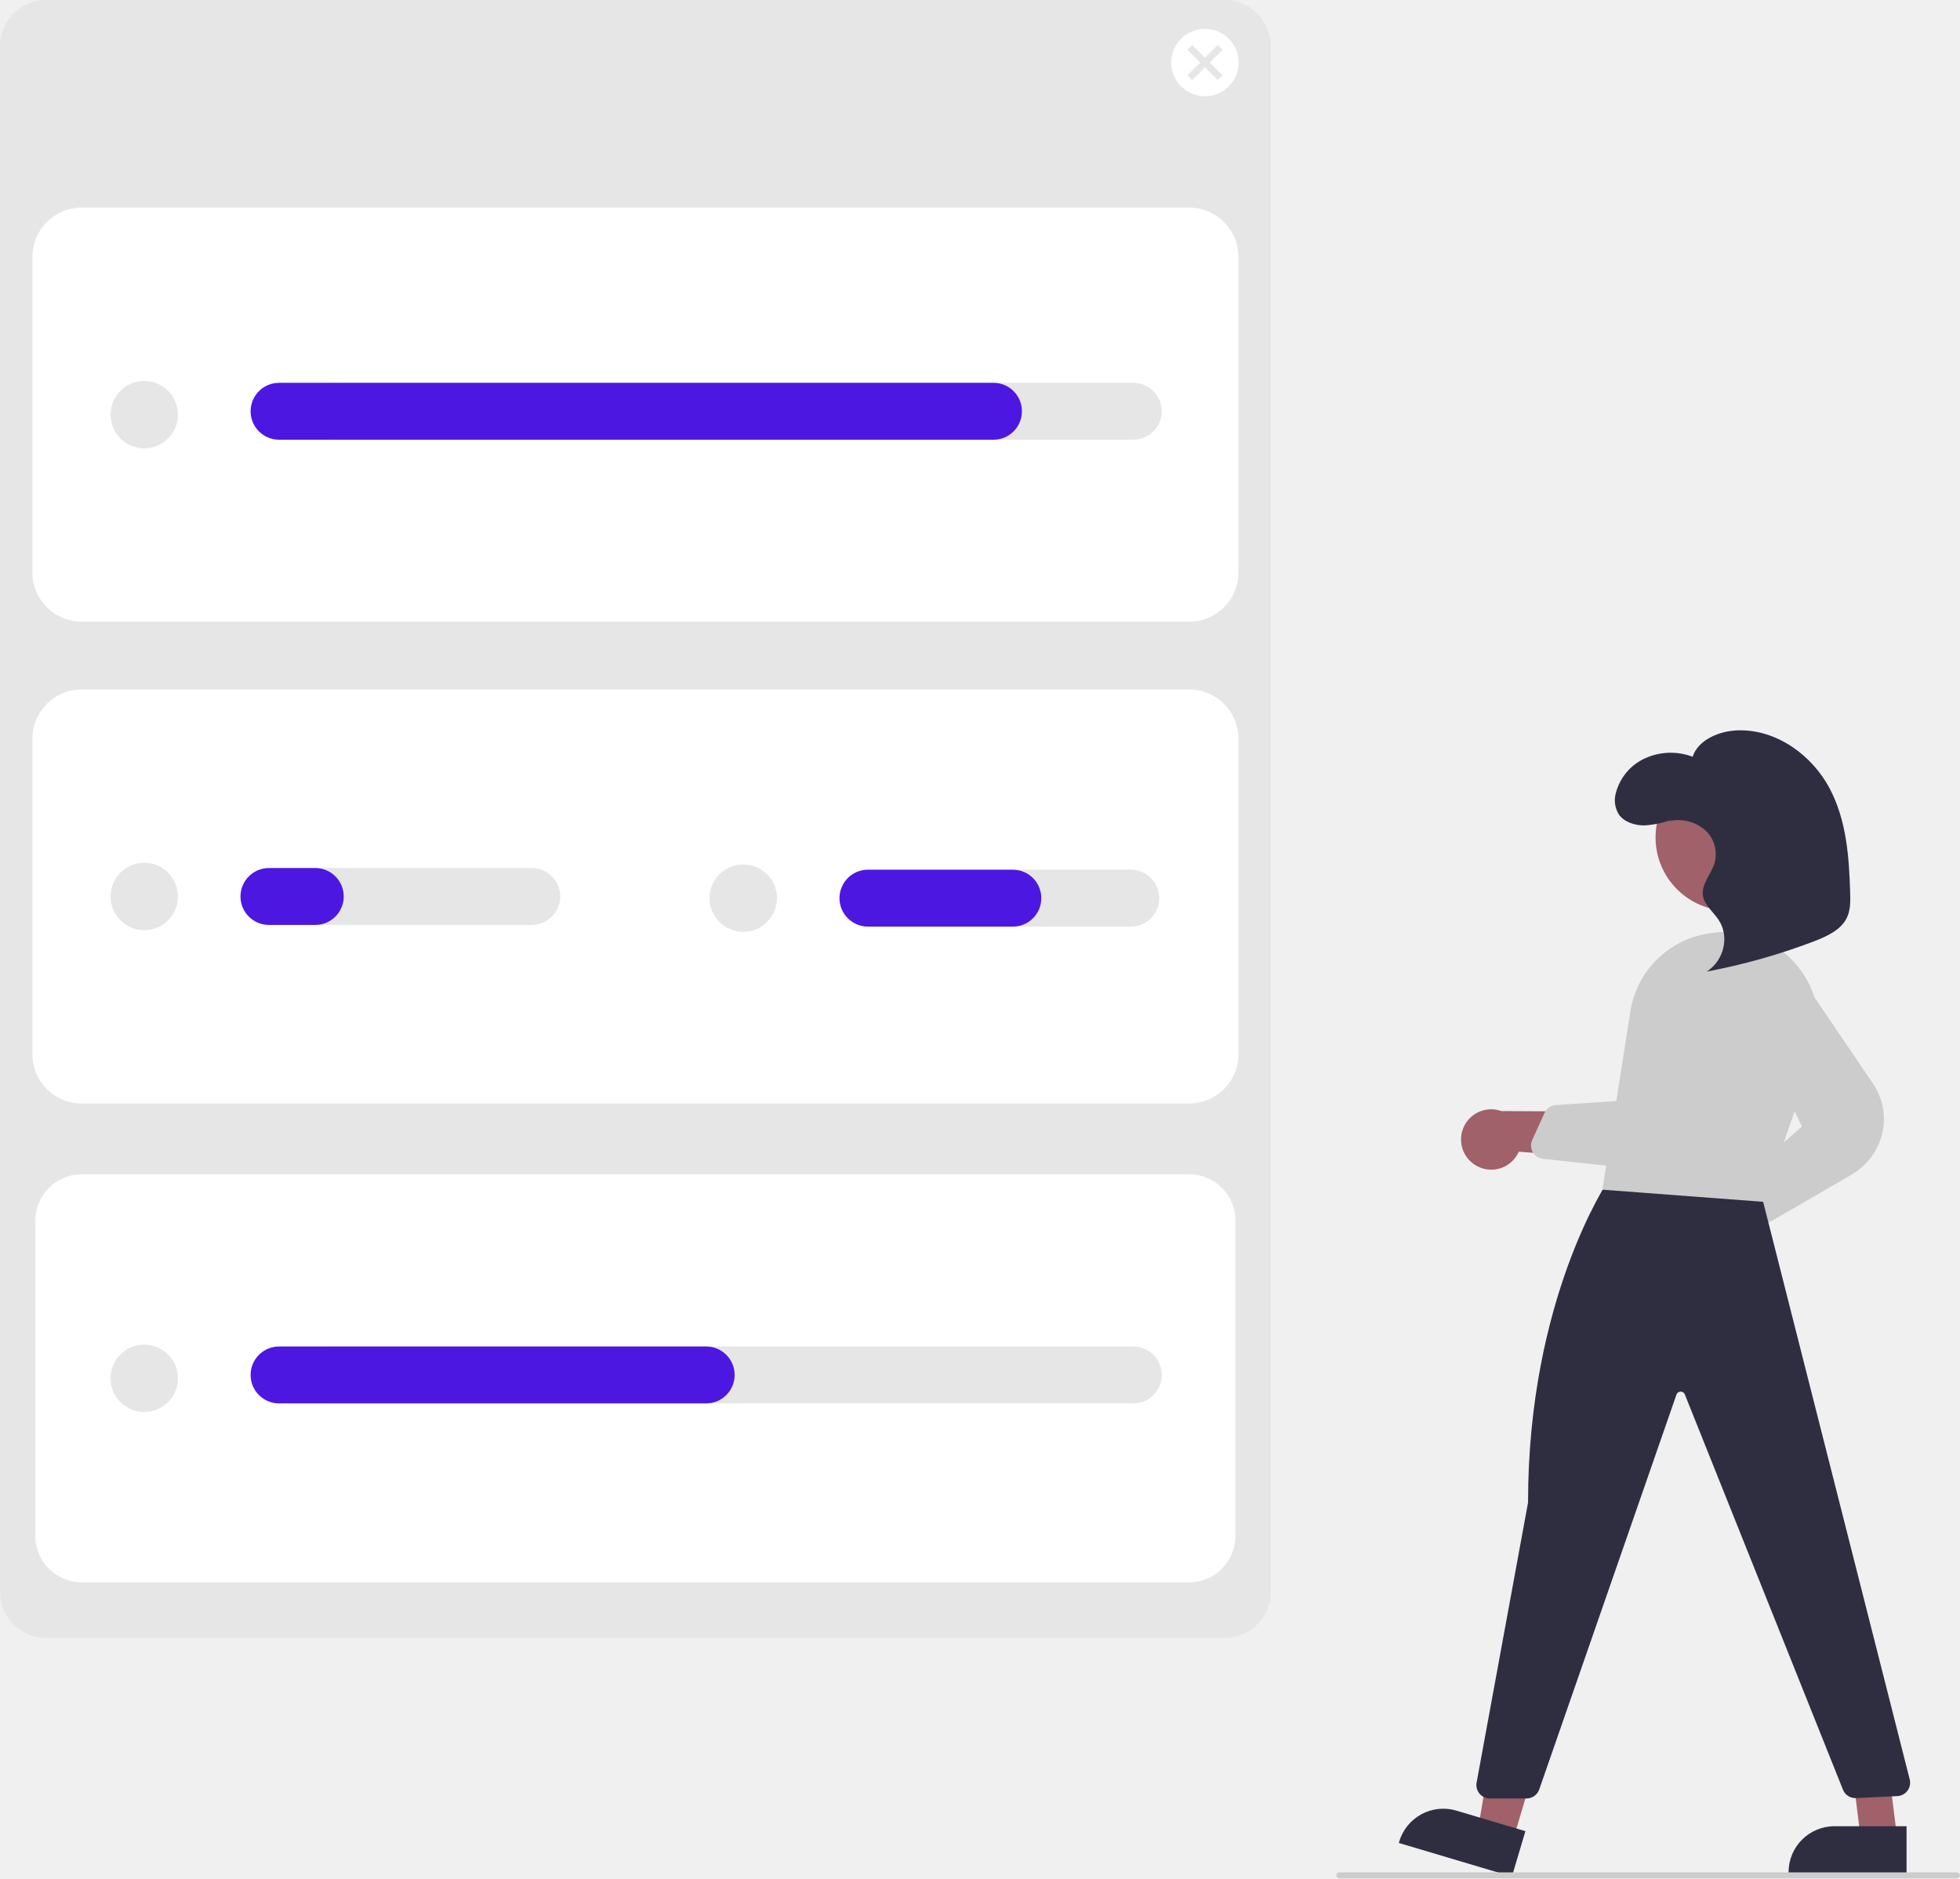
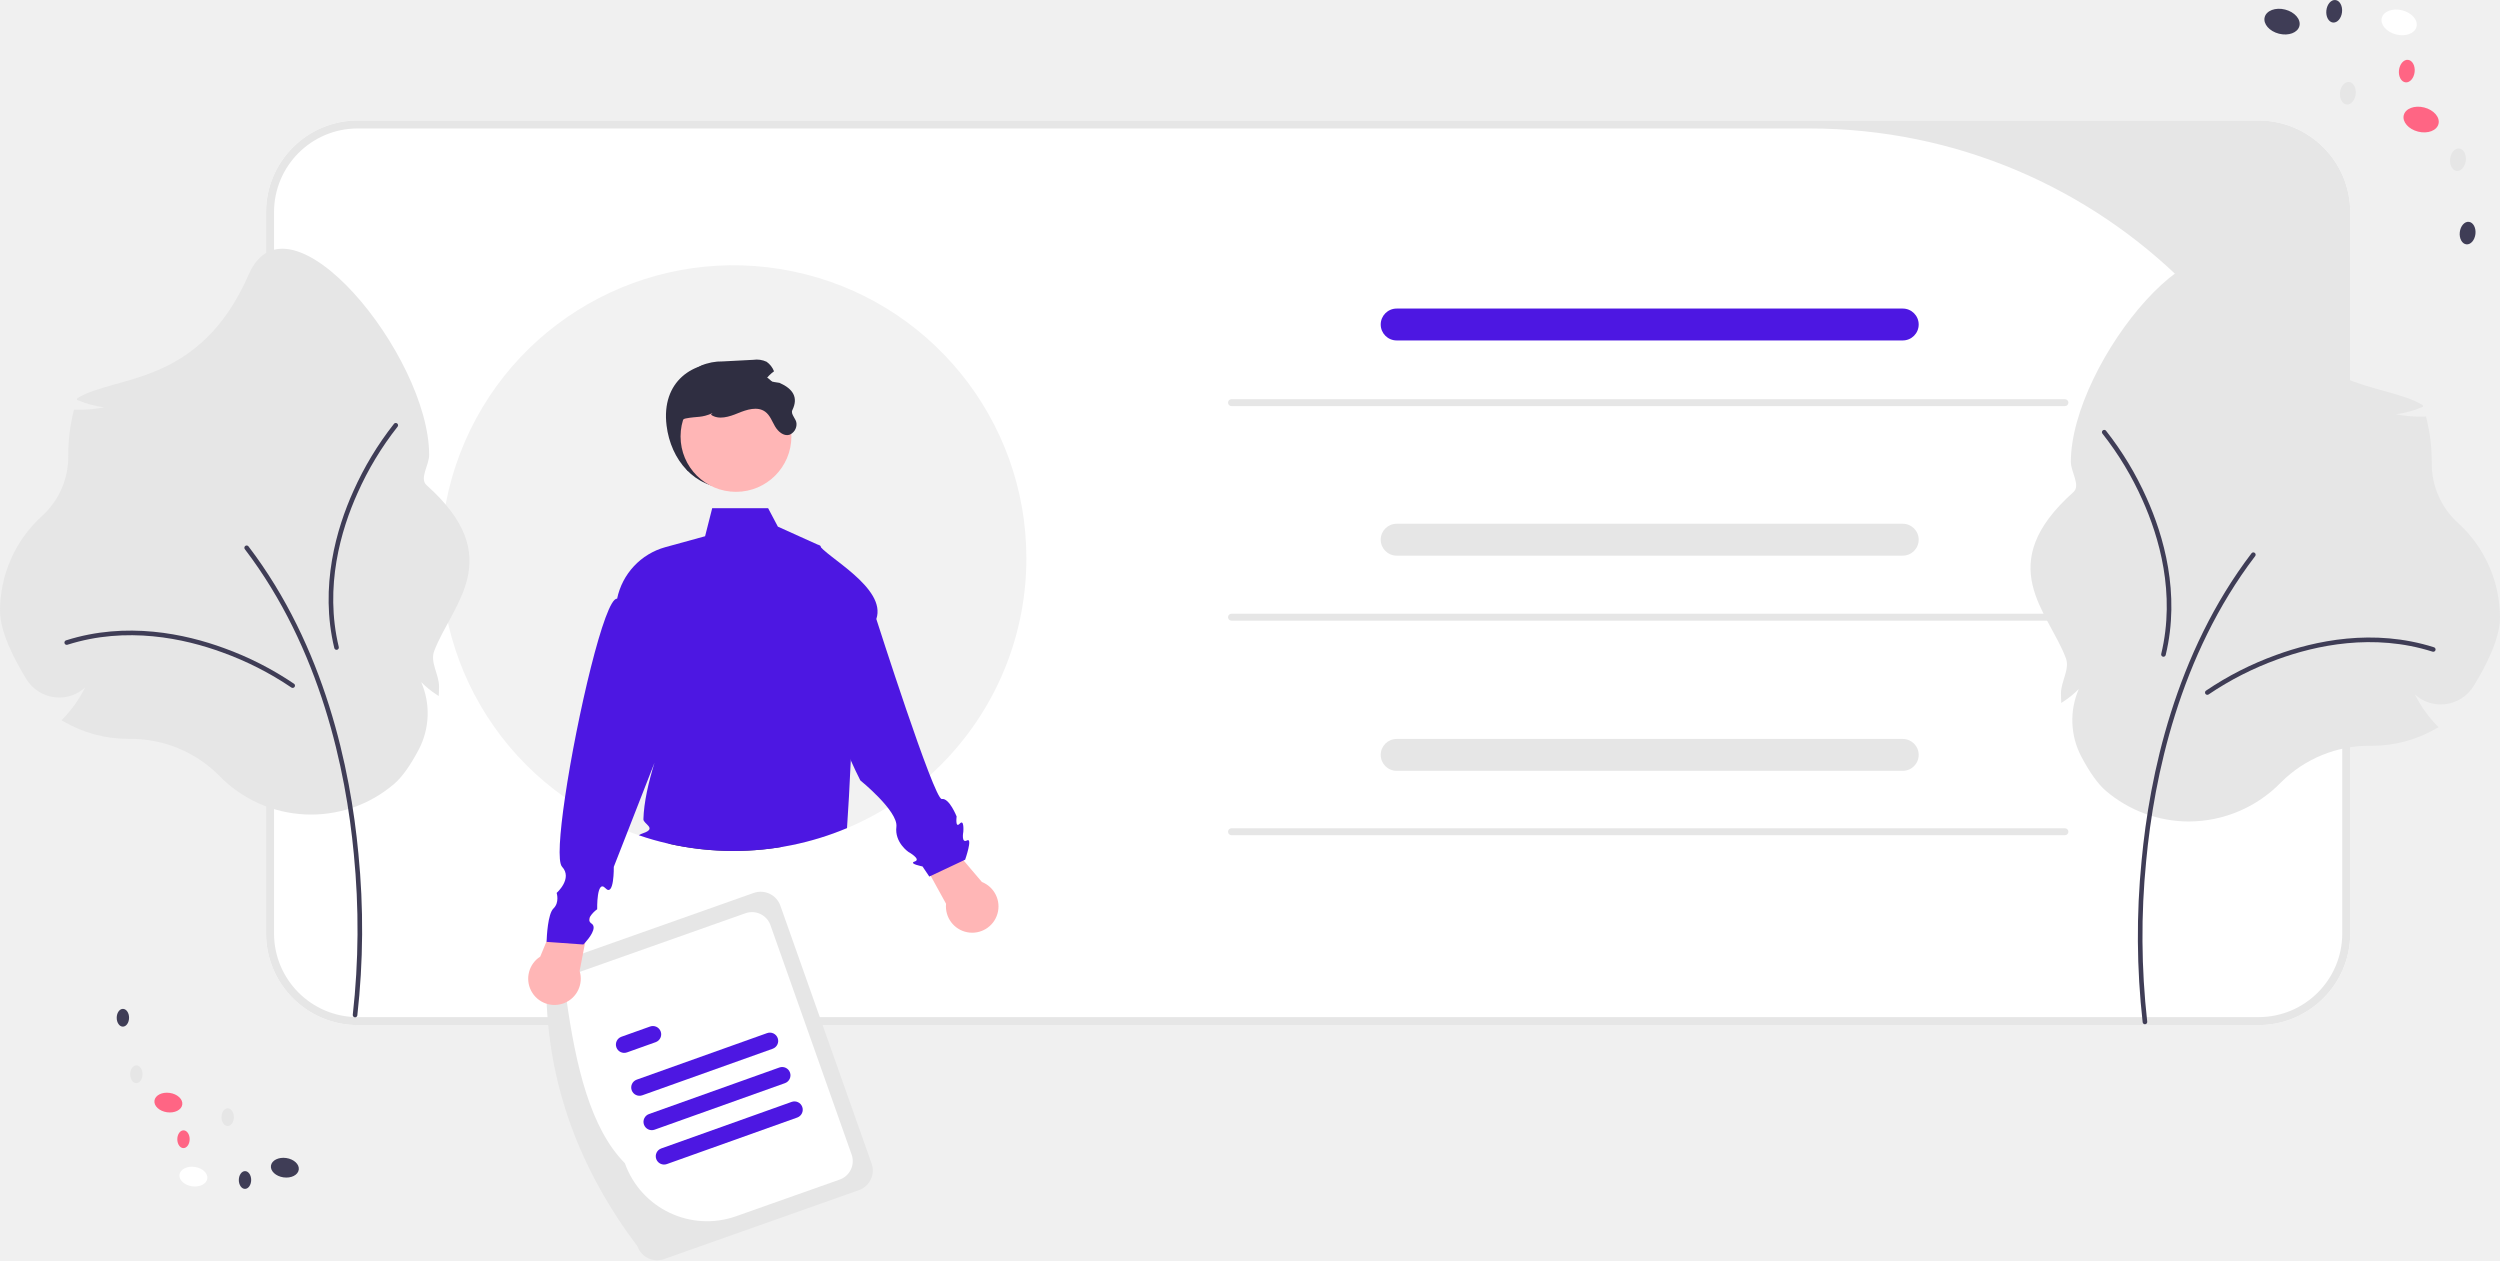
- <svg xmlns="http://www.w3.org/2000/svg" data-name="Layer 1" width="656.816" height="629.537" viewBox="0 0 656.816 629.537">
-   <path d="M287.092,135.231a15.517,15.517,0,0,0-15.5,15.5V668.698a15.517,15.517,0,0,0,15.5,15.5H681.965a15.518,15.518,0,0,0,15.5-15.5V150.731a15.518,15.518,0,0,0-15.5-15.5Z" transform="translate(-271.592 -135.2314)" fill="#e6e6e6" />
-   <path d="M670.108,343.586H298.95a16.519,16.519,0,0,1-16.5-16.5V221.313a16.519,16.519,0,0,1,16.5-16.5H670.108a16.518,16.518,0,0,1,16.5,16.5V327.086A16.518,16.518,0,0,1,670.108,343.586Z" transform="translate(-271.592 -135.2314)" fill="#fff" />
-   <path d="M670.108,505.076H298.95a16.519,16.519,0,0,1-16.5-16.5V382.801a16.519,16.519,0,0,1,16.5-16.5H670.108a16.518,16.518,0,0,1,16.5,16.5V488.576A16.518,16.518,0,0,1,670.108,505.076Z" transform="translate(-271.592 -135.2314)" fill="#fff" />
-   <path d="M298.95,528.791a15.517,15.517,0,0,0-15.5,15.5V650.064a15.517,15.517,0,0,0,15.5,15.5H670.108a15.517,15.517,0,0,0,15.5-15.5V544.291a15.517,15.517,0,0,0-15.5-15.5Z" transform="translate(-271.592 -135.2314)" fill="#fff" />
-   <circle cx="403.788" cy="20.957" r="11.293" fill="#fff" />
-   <circle cx="48.342" cy="300.457" r="11.293" fill="#e6e6e6" />
-   <path d="M449.803,445.223h-88.085a9.534,9.534,0,1,1,0-19.068h88.085a9.534,9.534,0,1,1,0,19.068Z" transform="translate(-271.592 -135.2314)" fill="#e6e6e6" />
-   <circle cx="249.074" cy="301.022" r="11.293" fill="#e6e6e6" />
-   <path d="M650.535,445.788h-88.085a9.534,9.534,0,0,1,0-19.069h88.085a9.534,9.534,0,1,1,0,19.069Z" transform="translate(-271.592 -135.2314)" fill="#e6e6e6" />
-   <polygon points="409.668 16.673 408.071 15.076 403.788 19.36 399.504 15.076 397.907 16.673 402.191 20.957 397.907 25.24 399.504 26.837 403.788 22.553 408.071 26.837 409.668 25.24 405.385 20.957 409.668 16.673" fill="#e6e6e6" />
-   <circle cx="48.342" cy="138.968" r="11.293" fill="#e6e6e6" />
-   <path d="M651.382,282.604H382.61a9.534,9.534,0,0,1,0-19.069H651.382a9.534,9.534,0,0,1,0,19.069Z" transform="translate(-271.592 -135.2314)" fill="#e6e6e6" />
-   <path d="M604.516,282.604H365.106a9.534,9.534,0,0,1,0-19.069H604.516a9.534,9.534,0,0,1,0,19.069Z" transform="translate(-271.592 -135.2314)" fill="#4d17e2" />
-   <circle cx="48.342" cy="461.946" r="11.293" fill="#e6e6e6" />
-   <path d="M651.382,605.583H382.61a9.534,9.534,0,1,1,0-19.068H651.382a9.534,9.534,0,0,1,0,19.068Z" transform="translate(-271.592 -135.2314)" fill="#e6e6e6" />
-   <path d="M508.244,605.583H365.106a9.534,9.534,0,1,1,0-19.068H508.244a9.534,9.534,0,0,1,0,19.068Z" transform="translate(-271.592 -135.2314)" fill="#4d17e2" />
-   <path d="M377.246,445.223H361.718a9.534,9.534,0,1,1,0-19.068h15.528a9.534,9.534,0,1,1,0,19.068Z" transform="translate(-271.592 -135.2314)" fill="#4d17e2" />
-   <path d="M611.01,445.788H562.45a9.534,9.534,0,0,1,0-19.069h48.56a9.534,9.534,0,0,1,0,19.069Z" transform="translate(-271.592 -135.2314)" fill="#4d17e2" />
-   <path d="M849.371,560.048a10.056,10.056,0,0,0,8.667-12.753l29.274-20.494-17.265-6.837L844.894,540.474a10.11,10.11,0,0,0,4.477,19.574Z" transform="translate(-271.592 -135.2314)" fill="#a0616a" />
-   <path d="M863.016,545.082a4.509,4.509,0,0,1-1.827-.391,4.453,4.453,0,0,1-2.578-3.168l-1.965-9.127a4.506,4.506,0,0,1,1.425-4.325l17.36-15.286-17.137-35.905a10.969,10.969,0,0,1,18.979-10.881l21.946,32.371a21.139,21.139,0,0,1,3.196,16.486A22.056,22.056,0,0,1,891.779,529.094L865.268,544.47A4.477,4.477,0,0,1,863.016,545.082Z" transform="translate(-271.592 -135.2314)" fill="#ccc" />
-   <path d="M765.752,525.567A10.056,10.056,0,0,0,780.549,521.232l35.626,2.79-8.982-16.253-32.454-.157a10.11,10.11,0,0,0-8.988,17.956Z" transform="translate(-271.592 -135.2314)" fill="#a0616a" />
-   <circle cx="579.356" cy="280.671" r="24.561" fill="#a0616a" />
-   <polygon points="507.039 616.668 495.289 613.172 503.182 566.184 520.525 571.345 507.039 616.668" fill="#a0616a" />
-   <path d="M778.239,764.182,740.35,752.909l.143-.479a15.386,15.386,0,0,1,19.135-10.36l.001 0L782.77,748.955Z" transform="translate(-271.592 -135.2314)" fill="#2f2e41" />
-   <polygon points="635.778 616.067 623.518 616.066 617.686 568.778 629.78 568.779 635.778 616.067" fill="#a0616a" />
-   <path d="M910.496,763.182l-39.531-.001v-.5a15.386,15.386,0,0,1,15.386-15.386h.001l24.144.001Z" transform="translate(-271.592 -135.2314)" fill="#2f2e41" />
-   <path d="M783.152,737.997H770.842a4.501,4.501,0,0,1-4.426-5.313l17.241-93.866c-.017-68.387,26.89-107.997,27.161-108.39l.328-.474,50.287,4.104,50.123,197.544a4.5,4.5,0,0,1-4.143,5.602l-13.831.671a4.479,4.479,0,0,1-4.396-2.823l-52.989-132.468a1.433,1.433,0,0,0-1.427-.942,1.47,1.47,0,0,0-1.382,1.007L787.403,734.975A4.504,4.504,0,0,1,783.152,737.997Z" transform="translate(-271.592 -135.2314)" fill="#2f2e41" />
-   <path d="M862.487,538.025l-.384-.028-53.541-4.041,9.391-59.729A31.273,31.273,0,0,1,844.676,448.011h0q.617-.086,1.242-.169A30.901,30.901,0,0,1,874.004,459.082a31.29,31.29,0,0,1,5.354,30.169Z" transform="translate(-271.592 -135.2314)" fill="#ccc" />
-   <path d="M835.252,522.427a21.174,21.174,0,0,1-15.596,4.535l-30.987-3.336a4.5,4.5,0,0,1-3.614-6.34l4.132-9.071a4.496,4.496,0,0,1,3.794-2.625l22.585-1.514,7.415-39.082a10.983,10.983,0,0,1,10.778-8.925,10.859,10.859,0,0,1,8.17,3.65,11.322,11.322,0,0,1,2.779,8.06l-1.436,38.747a21.137,21.137,0,0,1-7.364,15.354Q835.584,522.162,835.252,522.427Z" transform="translate(-271.592 -135.2314)" fill="#ccc" />
-   <path d="M832.271,409.769a32.002,32.002,0,0,1-9.554,2.102c-3.293.041-6.793-1.099-8.595-3.607a8.986,8.986,0,0,1-.989-7.439,17.671,17.671,0,0,1,9.752-11.457,20.761,20.761,0,0,1,15.918-.512c1.848-5.618,8.808-8.675,15.25-8.848,13.16-.353,24.926,8.62,30.644,19.41s6.553,23.123,6.908,35.097c.087,2.92.123,5.965-1.26,8.602-2.06,3.926-6.741,6.04-11.152,7.716a209.369,209.369,0,0,1-35.667,10.026c5.84-3.732,7.692-11.766,3.993-17.319-1.81-2.717-4.781-4.979-5.262-8.125-.577-3.773,2.643-7.072,3.833-10.724a10.898,10.898,0,0,0-3.109-11.25,13.666,13.666,0,0,0-12.338-2.926" transform="translate(-271.592 -135.2314)" fill="#2f2e41" />
-   <path d="M927.408,764.769h-207a1,1,0,0,1,0-2h207a1,1,0,0,1,0,2Z" transform="translate(-271.592 -135.2314)" fill="#ccc" />
+ <svg xmlns="http://www.w3.org/2000/svg" data-name="Layer 1" width="722.452" height="364.196" viewBox="0 0 722.452 364.196">
+   <path d="M891.457,564.133H342.148a26.516,26.516,0,0,1-26.487-26.487V329.208a26.517,26.517,0,0,1,26.487-26.487h549.309a26.517,26.517,0,0,1,26.487,26.487V537.646A26.516,26.516,0,0,1,891.457,564.133Z" transform="translate(-238.774 -267.9018)" fill="#fff" />
+   <path d="M891.457,564.133H342.148a26.516,26.516,0,0,1-26.487-26.487V329.208a26.517,26.517,0,0,1,26.487-26.487h549.309a26.517,26.517,0,0,1,26.487,26.487V537.646A26.516,26.516,0,0,1,891.457,564.133ZM342.148,305.025a24.183,24.183,0,0,0-24.183,24.183V537.646a24.183,24.183,0,0,0,24.183,24.183h549.309a24.183,24.183,0,0,0,24.183-24.183V459.054A154.029,154.029,0,0,0,761.612,305.025Z" transform="translate(-238.774 -267.9018)" fill="#e6e6e6" />
+   <ellipse cx="294.666" cy="607.921" rx="2.825" ry="4.061" transform="translate(-588.1214 544.0862) rotate(-81.72174)" fill="#fff" />
+   <ellipse cx="321.092" cy="605.343" rx="2.825" ry="4.061" transform="translate(-562.9488 568.0293) rotate(-81.72174)" fill="#3f3d56" />
+   <ellipse cx="287.43" cy="586.528" rx="2.825" ry="4.061" transform="translate(-573.1449 518.6121) rotate(-81.72174)" fill="#ff6584" />
+   <ellipse cx="278.18" cy="578.336" rx="2.567" ry="1.785" transform="translate(-541.0162 584.2334) rotate(-89.56675)" fill="#e6e6e6" />
+   <ellipse cx="274.286" cy="562.013" rx="2.567" ry="1.785" transform="translate(-528.5589 564.1406) rotate(-89.56675)" fill="#3f3d56" />
+   <ellipse cx="304.567" cy="590.74" rx="2.567" ry="1.785" transform="translate(-527.2322 622.9296) rotate(-89.56675)" fill="#e6e6e6" />
+   <ellipse cx="291.797" cy="597.115" rx="2.567" ry="1.785" transform="translate(-546.2814 616.4876) rotate(-89.56675)" fill="#ff6584" />
+   <ellipse cx="309.574" cy="608.9" rx="2.567" ry="1.785" transform="translate(-540.4235 645.9587) rotate(-89.56675)" fill="#3f3d56" />
+   <ellipse cx="932.083" cy="274.371" rx="3.601" ry="5.177" transform="translate(198.3725 842.589) rotate(-75.77932)" fill="#fff" />
+   <ellipse cx="898.239" cy="274.153" rx="3.601" ry="5.177" transform="translate(173.0543 809.6178) rotate(-75.77932)" fill="#3f3d56" />
+   <ellipse cx="938.434" cy="302.45" rx="3.601" ry="5.177" transform="translate(175.9452 869.9261) rotate(-75.77932)" fill="#ff6584" />
+   <ellipse cx="949.079" cy="314.056" rx="3.272" ry="2.276" transform="translate(292.7992 954.4889) rotate(-83.62433)" fill="#e6e6e6" />
+   <ellipse cx="951.862" cy="335.264" rx="3.272" ry="2.276" transform="matrix(0.11105, -0.99382, 0.99382, 0.11105, 274.1965, 976.1073)" fill="#3f3d56" />
+   <ellipse cx="917.262" cy="294.848" rx="3.272" ry="2.276" transform="translate(283.6044 905.7932) rotate(-83.62433)" fill="#e6e6e6" />
+   <ellipse cx="934.294" cy="288.45" rx="3.272" ry="2.276" transform="translate(305.1036 917.0317) rotate(-83.62433)" fill="#ff6584" />
+   <ellipse cx="913.311" cy="271.163" rx="3.272" ry="2.276" transform="translate(303.6309 880.8123) rotate(-83.62433)" fill="#3f3d56" />
+   <path d="M535.375,429.186a84.291,84.291,0,0,1-21.627,56.497v.012a86.56,86.56,0,0,1-6.242,6.265,83.405,83.405,0,0,1-7.025,5.7q-2.557,1.865-5.251,3.524-3.196,1.986-6.576,3.674-2.505,1.261-5.113,2.349a84.486,84.486,0,0,1-32.786,6.599,84.498,84.498,0,0,1-18.898-2.119,81.105,81.105,0,0,1-8.476-2.418c-1.071-.357-2.142-.748-3.201-1.163a83.499,83.499,0,0,1-18.138-9.731,84.618,84.618,0,1,1,133.331-69.188Z" transform="translate(-238.774 -267.9018)" fill="#f2f2f2" />
+   <path d="M788.633,366.284h-146.252a4.606,4.606,0,0,1,0-9.213h146.252a4.606,4.606,0,0,1,0,9.213Z" transform="translate(-238.774 -267.9018)" fill="#4d17e2" />
+   <path d="M788.633,428.47h-146.252a4.606,4.606,0,0,1,0-9.213h146.252a4.606,4.606,0,0,1,0,9.213Z" transform="translate(-238.774 -267.9018)" fill="#e6e6e6" />
+   <path d="M788.633,490.656h-146.252a4.606,4.606,0,0,1,0-9.213h146.252a4.606,4.606,0,0,1,0,9.213Z" transform="translate(-238.774 -267.9018)" fill="#e6e6e6" />
+   <path d="M422.995,628.076c-16.511-21.961-26.054-46.519-26.366-74.518a6.041,6.041,0,0,1,3.676-7.702l56.277-19.912a6.041,6.041,0,0,1,7.702,3.676l26.366,74.518a6.041,6.041,0,0,1-3.676,7.702L430.696,631.752A6.041,6.041,0,0,1,422.995,628.076Z" transform="translate(-238.774 -267.9018)" fill="#e6e6e6" />
+   <path d="M419.348,604.041c-9.93-10.04-14.181-27.948-16.951-47.907a5.658,5.658,0,0,1,3.443-7.213l48.366-17.113a5.658,5.658,0,0,1,7.213,3.443l23.463,66.311a5.658,5.658,0,0,1-3.443,7.213L451.476,619.376A25.202,25.202,0,0,1,419.348,604.041Z" transform="translate(-238.774 -267.9018)" fill="#fff" />
+   <path d="M462.066,570.973,424.39,584.421a2.4,2.4,0,1,1-1.614-4.521L460.452,566.452a2.4,2.4,0,1,1,1.614,4.521Z" transform="translate(-238.774 -267.9018)" fill="#4d17e2" />
+   <path d="M428.254,569.066l-8.289,2.959a2.4,2.4,0,1,1-1.614-4.521l8.289-2.959a2.4,2.4,0,1,1,1.614,4.521Z" transform="translate(-238.774 -267.9018)" fill="#4d17e2" />
+   <path d="M469.16,590.849l-37.676,13.448a2.4,2.4,0,0,1-1.614-4.521l37.676-13.448a2.4,2.4,0,0,1,1.614,4.521Z" transform="translate(-238.774 -267.9018)" fill="#4d17e2" />
+   <path d="M465.613,580.911l-37.676,13.448a2.4,2.4,0,0,1-1.614-4.521l37.676-13.448a2.4,2.4,0,1,1,1.614,4.521Z" transform="translate(-238.774 -267.9018)" fill="#4d17e2" />
+   <path d="M431.402,390.902c1.227,9.899,8.086,18.061,18.061,18.061a18.061,18.061,0,0,0,18.061-18.061c0-9.975-8.129-17.138-18.061-18.061C438.924,371.863,429.826,378.193,431.402,390.902Z" transform="translate(-238.774 -267.9018)" fill="#2f2e41" />
+   <path d="M465.185,512.572a85.234,85.234,0,0,1-33.327-.887C437.052,508.818,452.806,510.58,465.185,512.572Z" transform="translate(-238.774 -267.9018)" fill="#2f2e41" />
+   <path d="M394.891,544.34l8.675-20.966,6.835,3.797-4.128,21.327a7.596,7.596,0,1,1-11.383-4.159Z" transform="translate(-238.774 -267.9018)" fill="#ffb6b6" />
+   <path d="M484.636,487.606v.012c-.311,7.301-.737,14.245-1.094,19.589a84.486,84.486,0,0,1-32.786,6.599,84.498,84.498,0,0,1-18.898-2.119,81.105,81.105,0,0,1-8.476-2.418,5.229,5.229,0,0,1,1.244-.587c4.146-1.405.046-2.683.081-4.019.127-4.883,1.474-10.744,3.213-16.364L420.181,508.104l-4.031,10.295s.138,8.89-2.418,6.173c-2.568-2.718-2.384,6.08-2.384,6.08a8.011,8.011,0,0,0-2.027,2.096,1.778,1.778,0,0,0-.242,1.232v.012a1.539,1.539,0,0,0,.645.806c1.739,1.175-.76,4.284-1.866,5.516-.299.334-.495.53-.495.53l-10.629-.76v-.207c.046-1.255.334-7.865,1.981-9.443,1.808-1.739.921-4.491.921-4.491s4.721-4.18,1.555-7.577c-1.267-1.37-.702-9.489.852-19.992,3.397-23.17,11.539-57.948,15.063-57.453a19.547,19.547,0,0,1,13.946-14.902l11.481-3.155,2.05-8.096h16.168l2.81,5.32,11.781,5.32.15.069.369.161.138.438s-.012.012,0,.012l6.553,20.579C485.499,450.052,485.384,469.837,484.636,487.606Z" transform="translate(-238.774 -267.9018)" fill="#4d17e2" />
+   <path d="M512.168,529.073l-10.948-19.874,7.236-2.964,14.072,16.549a7.596,7.596,0,1,1-10.36,6.288Z" transform="translate(-238.774 -267.9018)" fill="#ffb6b6" />
+   <path d="M475.344,425.25c1.948,3.499,19.758,12.499,16.671,21.534,0,0,16.732,52.348,18.908,52.006s4.299,5.066,4.299,5.066-.462,3.529.896,2.063,1.032,2.378,1.032,2.378-.65,3.393,1.073,2.471-.542,5.571-.542,5.571L507.326,521.213l-1.968-2.929s-4.205-.801-2.226-1.435-1.861-2.769-1.861-2.769-4.016-2.73-3.457-7.25-10.423-13.408-10.423-13.408c-7.55-14.906-11.68-30.21-11.666-45.997Z" transform="translate(-238.774 -267.9018)" fill="#4d17e2" />
+   <circle cx="212.685" cy="126.118" r="16.015" fill="#ffb6b6" />
+   <path d="M434.875,395.765c.507,3.48,3.473,8.336,2.779,8.336s-5.633-14.347-.695-15.282c3.582-.679,4.383-.083,7.731-1.535l-.472.445c2.216,1.612,5.3.618,7.829-.431,2.535-1.042,5.613-2.035,7.836-.431,1.396,1.007,1.987,2.758,2.855,4.244.868,1.493,2.473,2.904,4.126,2.445a3.266,3.266,0,0,0,2.084-3.23c-.007-1.375-1.798-2.684-1.195-3.918,1.787-3.657.18-6.149-3.716-7.87q-2.126-.323-4.251-.66a12.057,12.057,0,0,1,2.667-2.681,6.095,6.095,0,0,0-2.153-2.758,6.76,6.76,0,0,0-3.848-.556q-4.397.229-8.787.458a15.5,15.5,0,0,0-6.349,1.236c-2.417,1.243-4.001,3.668-5.154,6.134C433.576,385.255,433.986,389.715,434.875,395.765Z" transform="translate(-238.774 -267.9018)" fill="#2f2e41" />
+   <path d="M835.501,385.26H594.65a1,1,0,0,1,0-2H835.501a1,1,0,0,1,0,2Z" transform="translate(-238.774 -267.9018)" fill="#e6e6e6" />
+   <path d="M835.501,447.26H594.65a1,1,0,0,1,0-2H835.501a1,1,0,0,1,0,2Z" transform="translate(-238.774 -267.9018)" fill="#e6e6e6" />
+   <path d="M835.501,509.26H594.65a1,1,0,0,1,0-2H835.501a1,1,0,0,1,0,2Z" transform="translate(-238.774 -267.9018)" fill="#e6e6e6" />
+   <path d="M871.35,505.296a36.998,36.998,0,0,1-24.046-8.879c-2.235-1.914-4.617-5.24-7.079-9.887a22.611,22.611,0,0,1-.717-19.52,25.945,25.945,0,0,1-4.285,3.514l-.783.521-.045-.939c-.03-.611-.045-1.22-.045-1.81,0-3.476,2.629-7.004,1.417-10.217-5.111-13.542-21.32-27.001,2.172-47.96,2.173-1.939-.73-5.815-.73-8.749,0-28.748,40.63-78.482,52.146-52.136,14.201,32.492,38.669,29.017,49.508,35.728l.157.475-.463.187a27.945,27.945,0,0,1-7.425,1.975,35.407,35.407,0,0,0,8.279.694l.431-.015.105.419a52.374,52.374,0,0,1,1.555,12.674l-.002.462a23.093,23.093,0,0,0,7.628,17.219A37.084,37.084,0,0,1,961.226,446.416c0,6.094-4.142,14.094-7.617,19.732a11.158,11.158,0,0,1-8.191,5.247,10.897,10.897,0,0,1-8.794-2.841,36.036,36.036,0,0,0,6.355,8.997l.474.489-.589.343a36.971,36.971,0,0,1-18.638,5.033l-.383-.001a36.091,36.091,0,0,0-25.891,10.568A37.279,37.279,0,0,1,871.35,505.296Z" transform="translate(-238.774 -267.9018)" fill="#e6e6e6" />
+   <path d="M858.62,563.89a.665.665,0,0,1-.658-.572,222.787,222.787,0,0,1-.31-46.711c2.297-24.512,9.672-59.817,31.766-88.813a.665.665,0,1,1,1.059.807c-21.903,28.745-29.219,63.792-31.5,88.131a221.28,221.28,0,0,0,.303,46.399.666.666,0,0,1-.66.759Z" transform="translate(-238.774 -267.9018)" fill="#3f3d56" />
+   <path d="M876.65,468.695a.665.665,0,0,1-.392-1.204,91.709,91.709,0,0,1,20.246-10.306c11.17-4.089,28.156-7.797,45.643-2.231a.665.665,0,1,1-.404,1.268c-17.128-5.451-33.807-1.805-44.782,2.213a90.203,90.203,0,0,0-19.921,10.133A.663.663,0,0,1,876.65,468.695Z" transform="translate(-238.774 -267.9018)" fill="#3f3d56" />
+   <path d="M846.196,392.845a.665.665,0,0,1,1.172-.477,91.71,91.71,0,0,1,11.738,19.451c4.883,10.847,9.804,27.522,5.513,45.364a.665.665,0,1,1-1.294-.311c4.203-17.477-.634-33.849-5.432-44.506A90.203,90.203,0,0,0,846.351,393.225.663.663,0,0,1,846.196,392.845Z" transform="translate(-238.774 -267.9018)" fill="#3f3d56" />
+   <path d="M302.048,491.984A36.091,36.091,0,0,0,276.157,481.416l-.383.001A36.971,36.971,0,0,1,257.136,476.384l-.589-.343.474-.489a36.036,36.036,0,0,0,6.355-8.997,10.897,10.897,0,0,1-8.794,2.841,11.158,11.158,0,0,1-8.191-5.247c-3.475-5.638-7.617-13.638-7.617-19.732a37.084,37.084,0,0,1,12.099-27.364,23.093,23.093,0,0,0,7.628-17.219l-.002-.462a52.374,52.374,0,0,1,1.555-12.674l.105-.419.431.015a35.406,35.406,0,0,0,8.279-.694,27.945,27.945,0,0,1-7.425-1.975l-.463-.187.157-.475c10.839-6.711,35.306-3.236,49.508-35.728,11.515-26.347,52.146,23.388,52.146,52.136,0,2.933-2.903,6.81-.73,8.749,23.493,20.959,7.283,34.417,2.172,47.959-1.213,3.213,1.417,6.74,1.417,10.217,0,.59-.015,1.199-.045,1.81l-.045.939-.783-.521a25.944,25.944,0,0,1-4.285-3.514,22.611,22.611,0,0,1-.717,19.52c-2.462,4.647-4.844,7.973-7.079,9.887a36.963,36.963,0,0,1-50.648-2.433Z" transform="translate(-238.774 -267.9018)" fill="#e6e6e6" />
+   <path d="M341.38,561.891a.665.665,0,0,0,.658-.572,222.787,222.787,0,0,0,.31-46.711c-2.297-24.512-9.672-59.817-31.766-88.813a.665.665,0,1,0-1.059.807c21.903,28.745,29.219,63.792,31.5,88.131a221.28,221.28,0,0,1-.303,46.399.666.666,0,0,0,.66.759Z" transform="translate(-238.774 -267.9018)" fill="#3f3d56" />
+   <path d="M323.35,466.696a.665.665,0,0,0,.392-1.204,91.709,91.709,0,0,0-20.246-10.306c-11.17-4.089-28.156-7.797-45.643-2.231a.665.665,0,1,0,.404,1.268c17.128-5.451,33.807-1.805,44.782,2.213a90.203,90.203,0,0,1,19.921,10.133A.663.663,0,0,0,323.35,466.696Z" transform="translate(-238.774 -267.9018)" fill="#3f3d56" />
+   <path d="M353.804,390.846a.665.665,0,0,0-1.172-.477,91.71,91.71,0,0,0-11.738,19.451c-4.883,10.847-9.804,27.522-5.513,45.364a.665.665,0,1,0,1.294-.311c-4.203-17.477.634-33.849,5.432-44.506A90.202,90.202,0,0,1,353.649,391.226.663.663,0,0,0,353.804,390.846Z" transform="translate(-238.774 -267.9018)" fill="#3f3d56" />
</svg>
